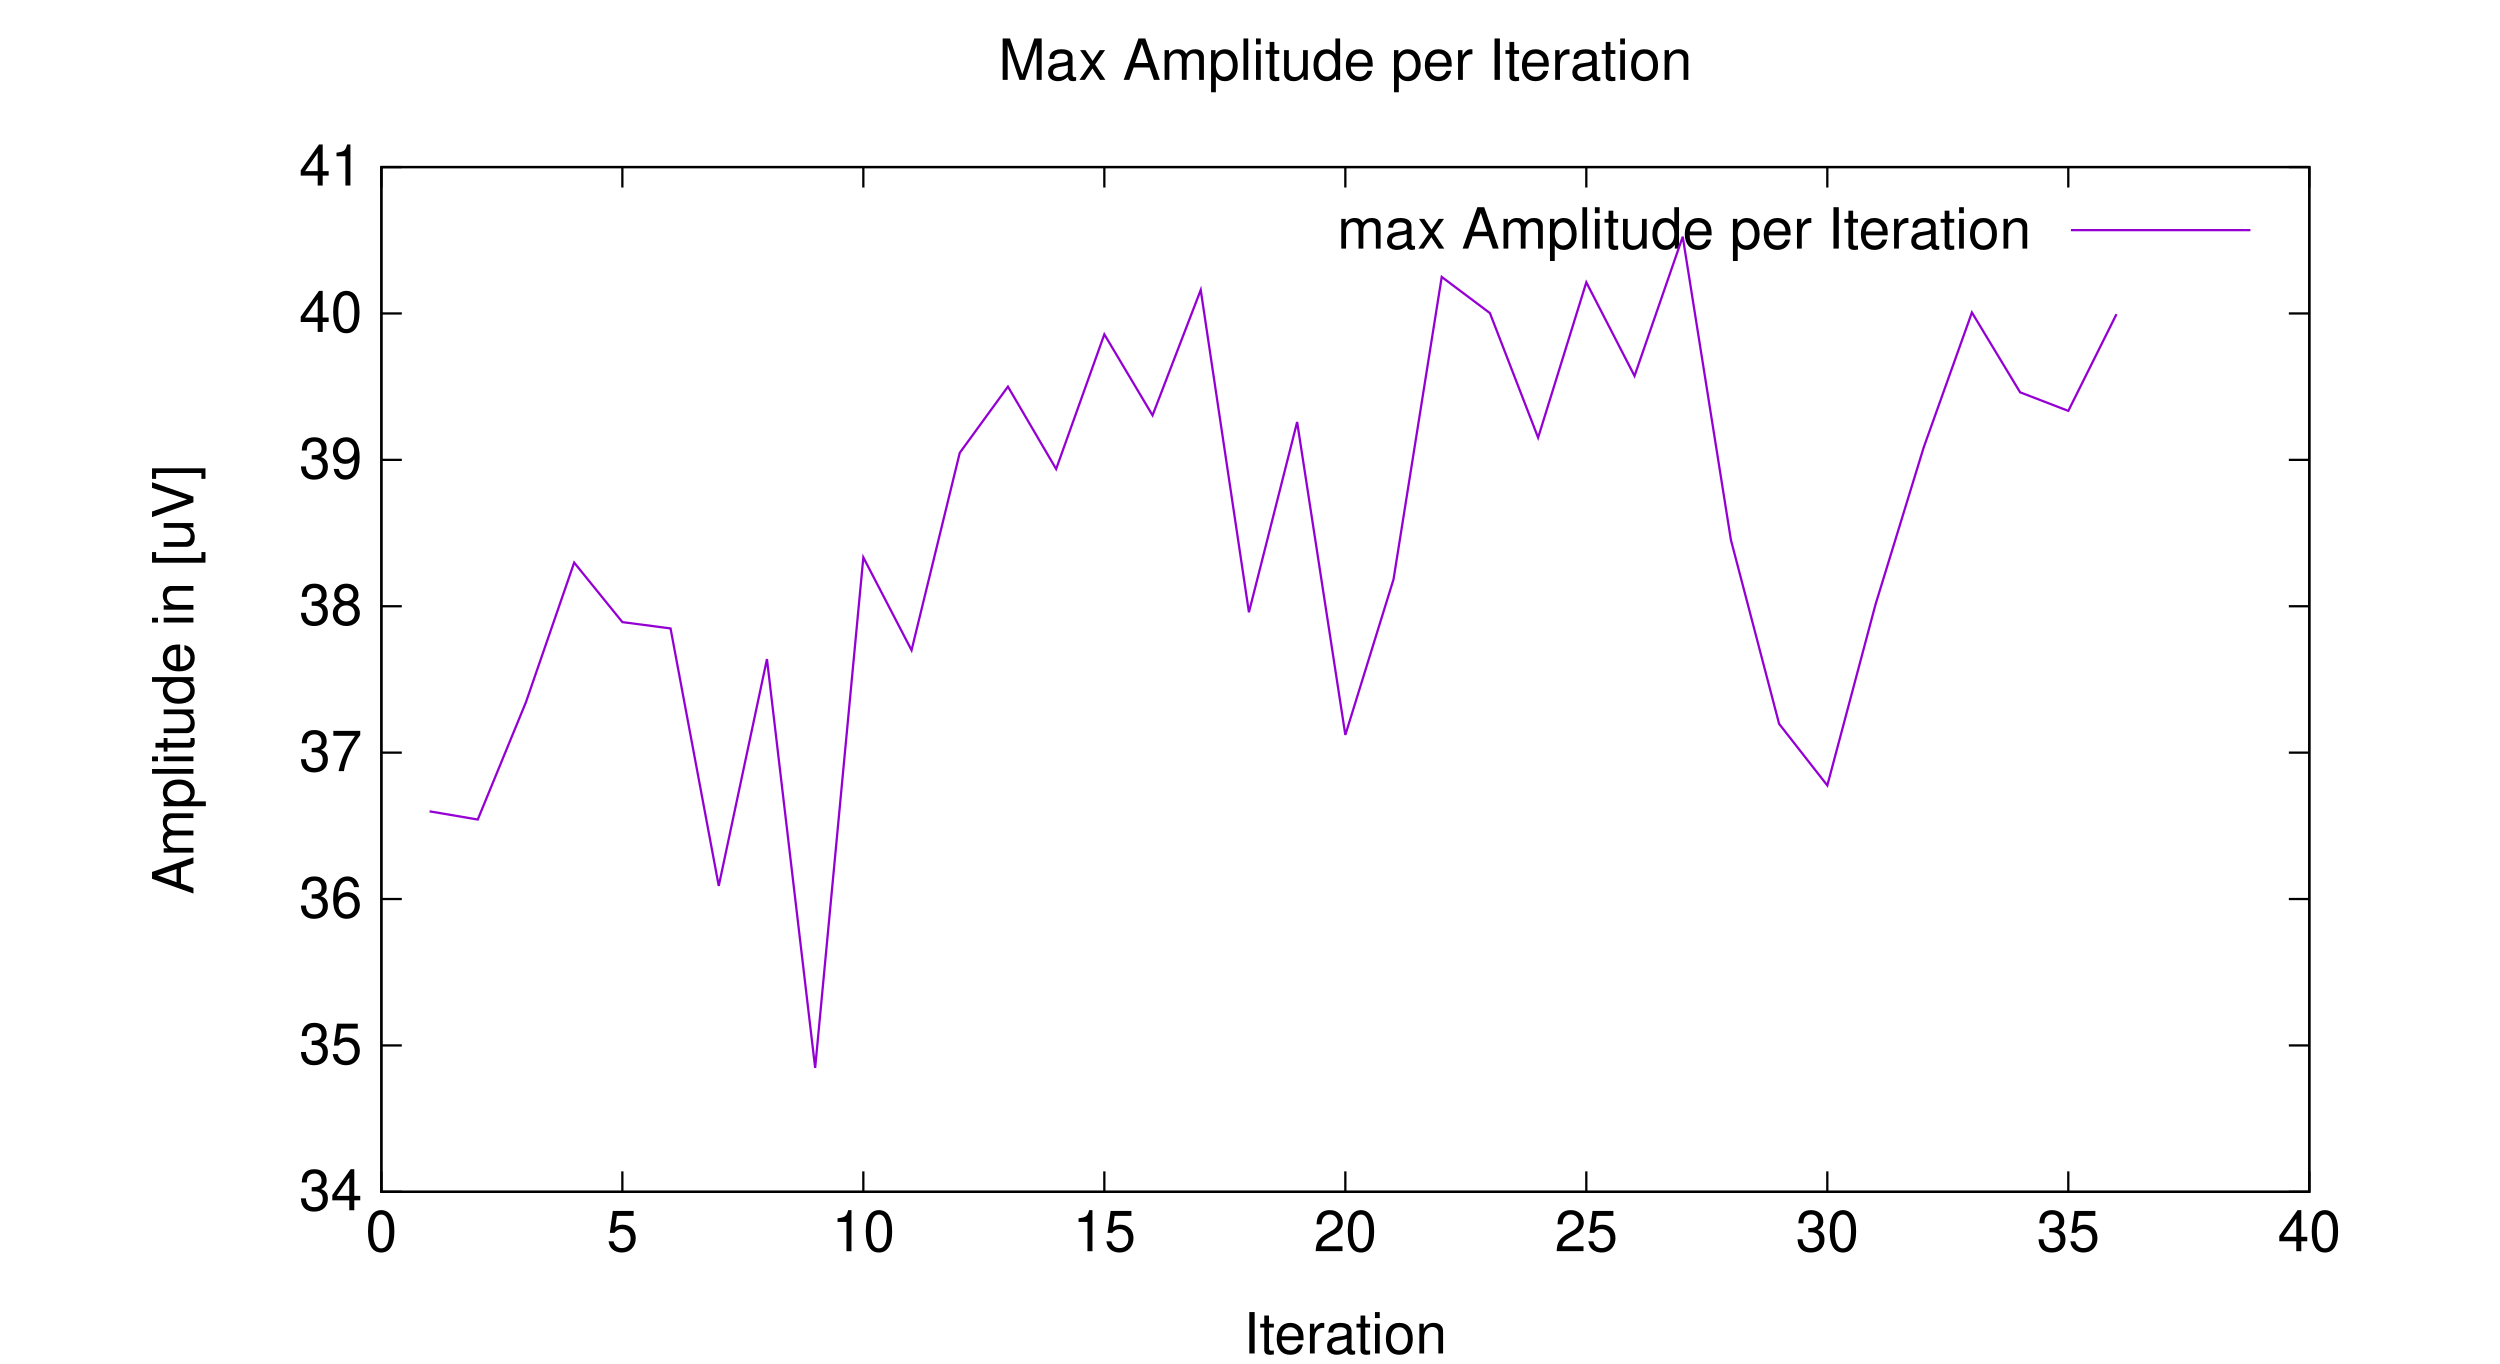
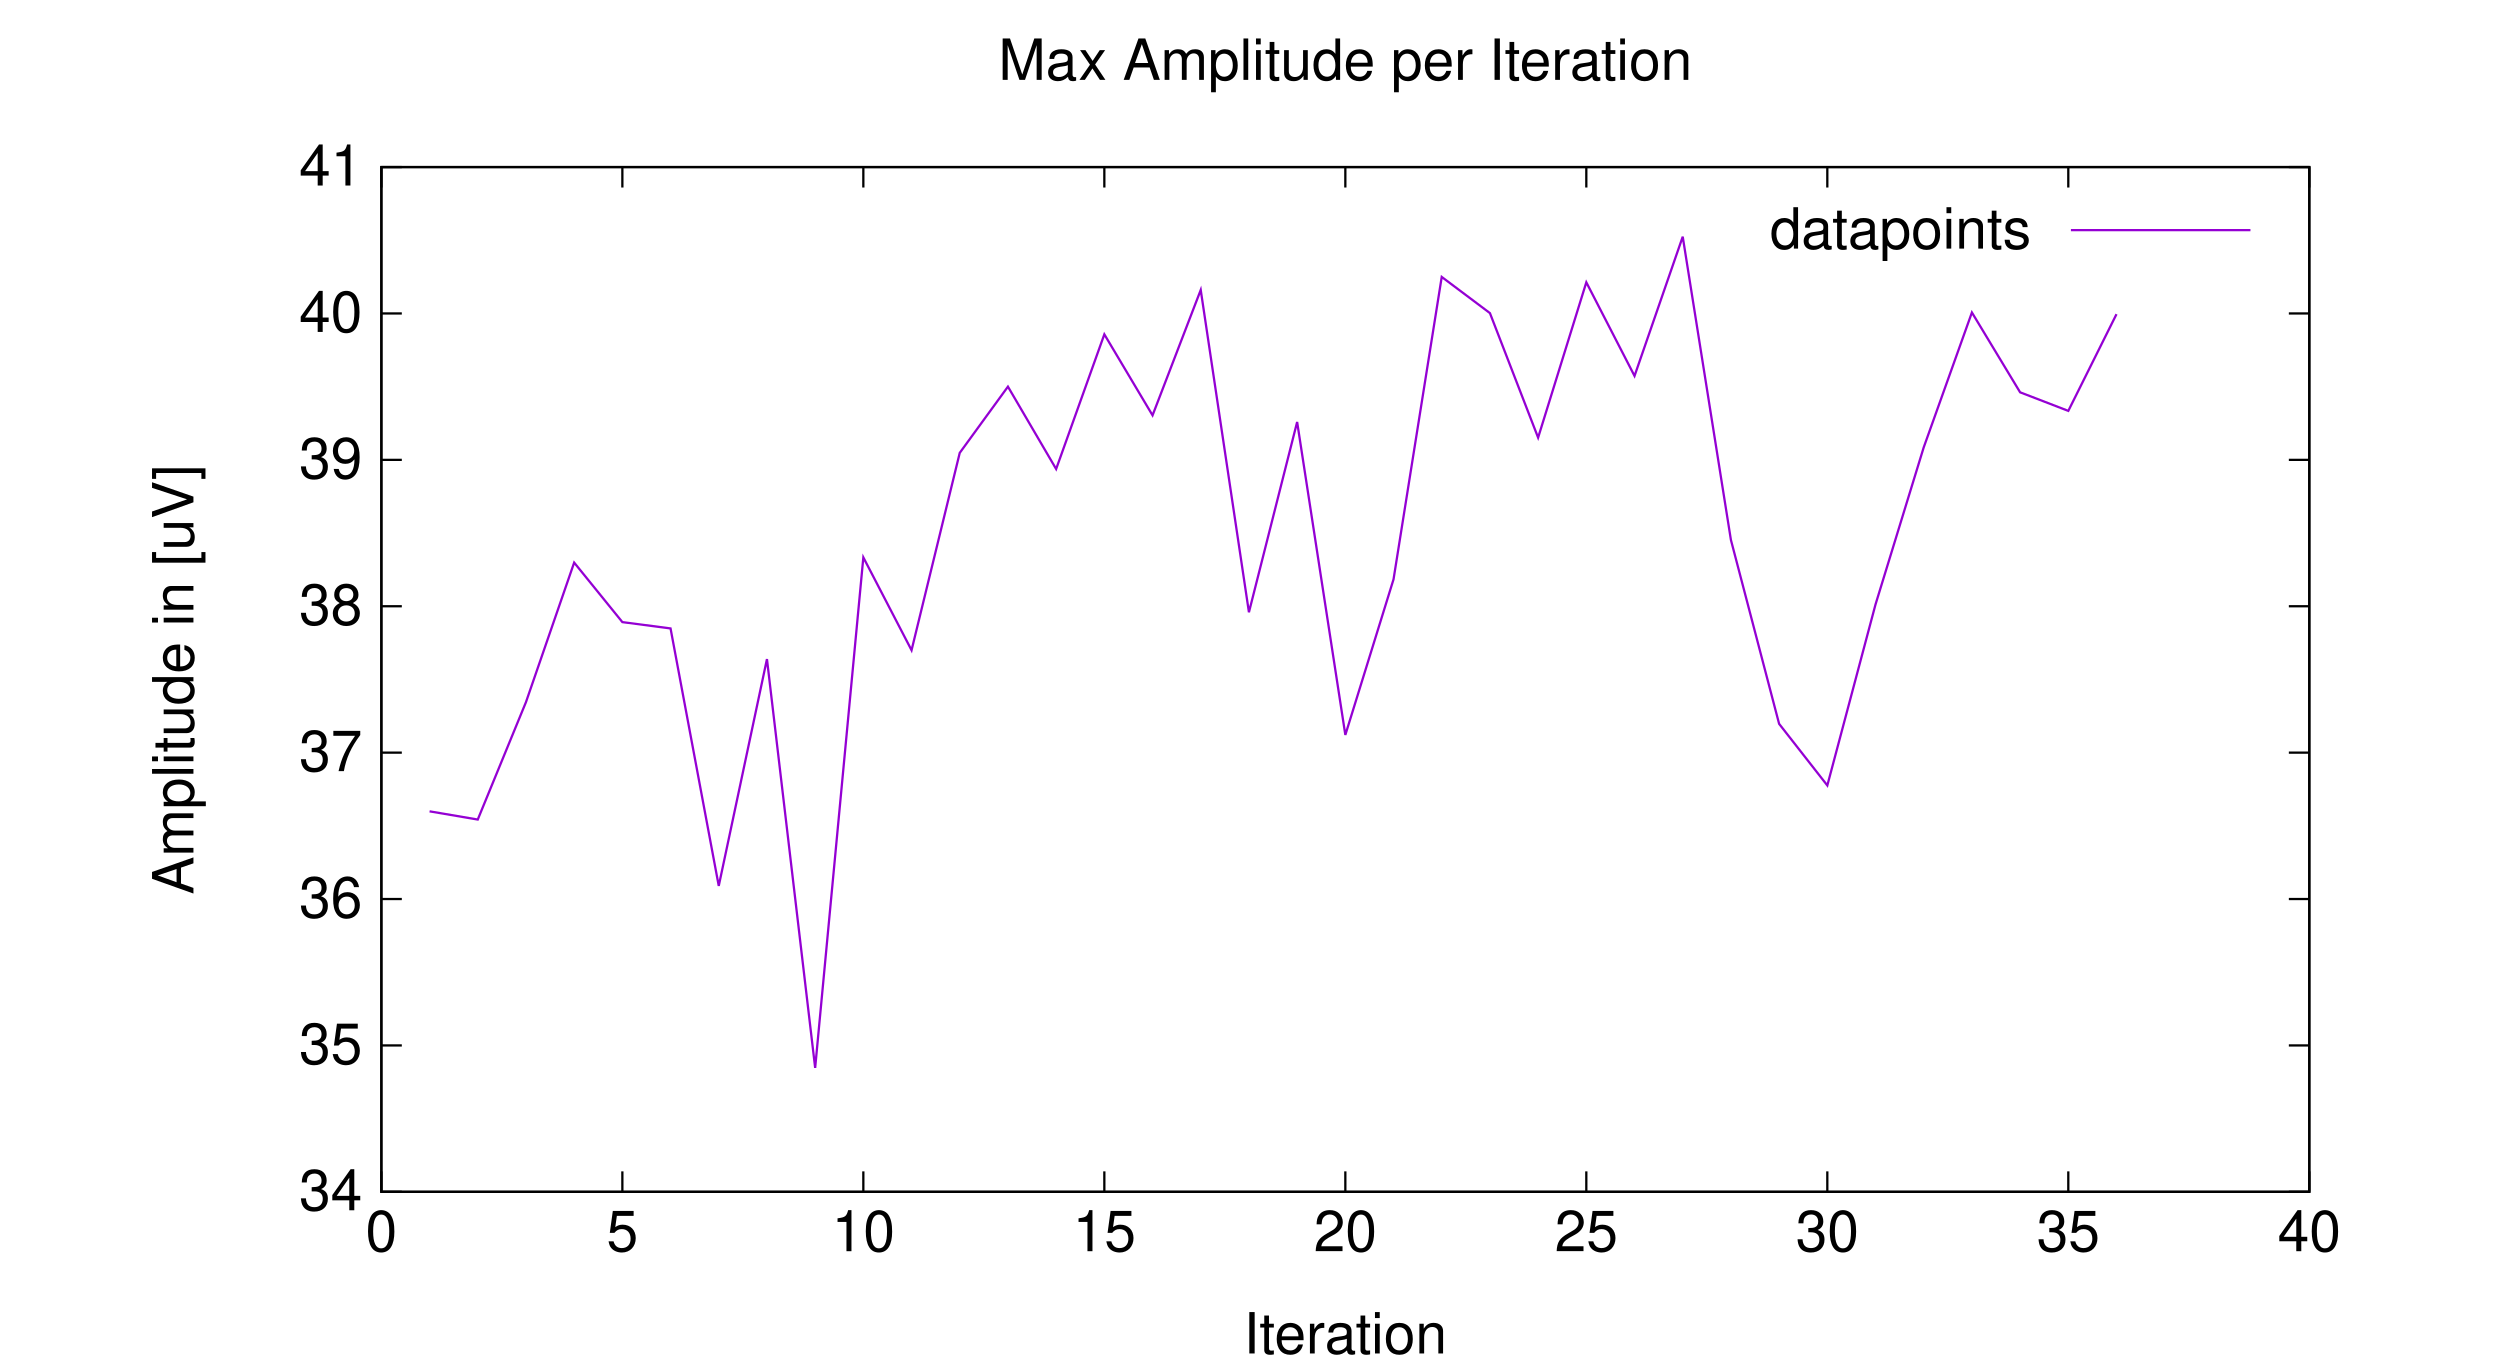
<svg xmlns="http://www.w3.org/2000/svg" xmlns:xlink="http://www.w3.org/1999/xlink" width="1100" height="600" viewBox="0 0 1100 600">
  <g id="gnuplot_canvas">
    <rect x="0" y="0" width="1100" height="600" fill="none" />
    <defs>
      <circle id="gpDot" r="0.5" stroke-width="0.5" stroke="currentColor" />
      <path id="gpPt0" stroke-width="0.222" stroke="currentColor" d="M-1,0 h2 M0,-1 v2" />
      <path id="gpPt1" stroke-width="0.222" stroke="currentColor" d="M-1,-1 L1,1 M1,-1 L-1,1" />
      <path id="gpPt2" stroke-width="0.222" stroke="currentColor" d="M-1,0 L1,0 M0,-1 L0,1 M-1,-1 L1,1 M-1,1 L1,-1" />
      <rect id="gpPt3" stroke-width="0.222" stroke="currentColor" x="-1" y="-1" width="2" height="2" />
      <rect id="gpPt4" stroke-width="0.222" stroke="currentColor" fill="currentColor" x="-1" y="-1" width="2" height="2" />
      <circle id="gpPt5" stroke-width="0.222" stroke="currentColor" cx="0" cy="0" r="1" />
      <use xlink:href="#gpPt5" id="gpPt6" fill="currentColor" stroke="none" />
      <path id="gpPt7" stroke-width="0.222" stroke="currentColor" d="M0,-1.33 L-1.33,0.67 L1.33,0.67 z" />
      <use xlink:href="#gpPt7" id="gpPt8" fill="currentColor" stroke="none" />
      <use xlink:href="#gpPt7" id="gpPt9" stroke="currentColor" transform="rotate(180)" />
      <use xlink:href="#gpPt9" id="gpPt10" fill="currentColor" stroke="none" />
      <use xlink:href="#gpPt3" id="gpPt11" stroke="currentColor" transform="rotate(45)" />
      <use xlink:href="#gpPt11" id="gpPt12" fill="currentColor" stroke="none" />
      <path id="gpPt13" stroke-width="0.222" stroke="currentColor" d="M0,1.330 L1.265,0.411 L0.782,-1.067 L-0.782,-1.076 L-1.265,0.411 z" />
      <use xlink:href="#gpPt13" id="gpPt14" fill="currentColor" stroke="none" />
      <filter id="textbox" filterUnits="objectBoundingBox" x="0" y="0" height="1" width="1">
        <feFlood flood-color="white" flood-opacity="1" result="bgnd" />
        <feComposite in="SourceGraphic" in2="bgnd" operator="atop" />
      </filter>
      <filter id="greybox" filterUnits="objectBoundingBox" x="0" y="0" height="1" width="1">
        <feFlood flood-color="lightgrey" flood-opacity="1" result="grey" />
        <feComposite in="SourceGraphic" in2="grey" operator="atop" />
      </filter>
    </defs>
    <g fill="none" color="white" stroke="currentColor" stroke-width="1.00" stroke-linecap="butt" stroke-linejoin="miter">
</g>
    <g fill="none" color="black" stroke="currentColor" stroke-width="1.00" stroke-linecap="butt" stroke-linejoin="miter">
      <path stroke="black" d="M167.80,524.40 L176.80,524.40 M1016.09,524.40 L1007.09,524.40  " />
      <g transform="translate(159.41,532.53)" stroke="none" fill="black" font-family="Helvetica" font-size="25.00" text-anchor="end">
        <text>
          <tspan font-family="Helvetica"> 34</tspan>
        </text>
      </g>
    </g>
    <g fill="none" color="black" stroke="currentColor" stroke-width="1.00" stroke-linecap="butt" stroke-linejoin="miter">
      <path stroke="black" d="M167.80,459.99 L176.80,459.99 M1016.09,459.99 L1007.09,459.99  " />
      <g transform="translate(159.41,468.12)" stroke="none" fill="black" font-family="Helvetica" font-size="25.00" text-anchor="end">
        <text>
          <tspan font-family="Helvetica"> 35</tspan>
        </text>
      </g>
    </g>
    <g fill="none" color="black" stroke="currentColor" stroke-width="1.00" stroke-linecap="butt" stroke-linejoin="miter">
      <path stroke="black" d="M167.80,395.57 L176.80,395.57 M1016.09,395.57 L1007.09,395.57  " />
      <g transform="translate(159.41,403.70)" stroke="none" fill="black" font-family="Helvetica" font-size="25.00" text-anchor="end">
        <text>
          <tspan font-family="Helvetica"> 36</tspan>
        </text>
      </g>
    </g>
    <g fill="none" color="black" stroke="currentColor" stroke-width="1.00" stroke-linecap="butt" stroke-linejoin="miter">
      <path stroke="black" d="M167.80,331.16 L176.80,331.16 M1016.09,331.16 L1007.09,331.16  " />
      <g transform="translate(159.41,339.29)" stroke="none" fill="black" font-family="Helvetica" font-size="25.00" text-anchor="end">
        <text>
          <tspan font-family="Helvetica"> 37</tspan>
        </text>
      </g>
    </g>
    <g fill="none" color="black" stroke="currentColor" stroke-width="1.00" stroke-linecap="butt" stroke-linejoin="miter">
      <path stroke="black" d="M167.80,266.75 L176.80,266.75 M1016.09,266.75 L1007.09,266.75  " />
      <g transform="translate(159.41,274.88)" stroke="none" fill="black" font-family="Helvetica" font-size="25.00" text-anchor="end">
        <text>
          <tspan font-family="Helvetica"> 38</tspan>
        </text>
      </g>
    </g>
    <g fill="none" color="black" stroke="currentColor" stroke-width="1.00" stroke-linecap="butt" stroke-linejoin="miter">
      <path stroke="black" d="M167.80,202.34 L176.80,202.34 M1016.09,202.34 L1007.09,202.34  " />
      <g transform="translate(159.41,210.47)" stroke="none" fill="black" font-family="Helvetica" font-size="25.00" text-anchor="end">
        <text>
          <tspan font-family="Helvetica"> 39</tspan>
        </text>
      </g>
    </g>
    <g fill="none" color="black" stroke="currentColor" stroke-width="1.00" stroke-linecap="butt" stroke-linejoin="miter">
      <path stroke="black" d="M167.80,137.92 L176.80,137.92 M1016.09,137.92 L1007.09,137.92  " />
      <g transform="translate(159.41,146.05)" stroke="none" fill="black" font-family="Helvetica" font-size="25.00" text-anchor="end">
        <text>
          <tspan font-family="Helvetica"> 40</tspan>
        </text>
      </g>
    </g>
    <g fill="none" color="black" stroke="currentColor" stroke-width="1.00" stroke-linecap="butt" stroke-linejoin="miter">
      <path stroke="black" d="M167.80,73.51 L176.80,73.51 M1016.09,73.51 L1007.09,73.51  " />
      <g transform="translate(159.41,81.64)" stroke="none" fill="black" font-family="Helvetica" font-size="25.00" text-anchor="end">
        <text>
          <tspan font-family="Helvetica"> 41</tspan>
        </text>
      </g>
    </g>
    <g fill="none" color="black" stroke="currentColor" stroke-width="1.00" stroke-linecap="butt" stroke-linejoin="miter">
      <path stroke="black" d="M167.80,524.40 L167.80,515.40 M167.80,73.51 L167.80,82.51  " />
      <g transform="translate(167.80,550.53)" stroke="none" fill="black" font-family="Helvetica" font-size="25.00" text-anchor="middle">
        <text>
          <tspan font-family="Helvetica"> 0</tspan>
        </text>
      </g>
    </g>
    <g fill="none" color="black" stroke="currentColor" stroke-width="1.00" stroke-linecap="butt" stroke-linejoin="miter">
      <path stroke="black" d="M273.84,524.40 L273.84,515.40 M273.84,73.51 L273.84,82.51  " />
      <g transform="translate(273.84,550.53)" stroke="none" fill="black" font-family="Helvetica" font-size="25.00" text-anchor="middle">
        <text>
          <tspan font-family="Helvetica"> 5</tspan>
        </text>
      </g>
    </g>
    <g fill="none" color="black" stroke="currentColor" stroke-width="1.00" stroke-linecap="butt" stroke-linejoin="miter">
      <path stroke="black" d="M379.87,524.40 L379.87,515.40 M379.87,73.51 L379.87,82.51  " />
      <g transform="translate(379.87,550.53)" stroke="none" fill="black" font-family="Helvetica" font-size="25.00" text-anchor="middle">
        <text>
          <tspan font-family="Helvetica"> 10</tspan>
        </text>
      </g>
    </g>
    <g fill="none" color="black" stroke="currentColor" stroke-width="1.00" stroke-linecap="butt" stroke-linejoin="miter">
      <path stroke="black" d="M485.91,524.40 L485.91,515.40 M485.91,73.51 L485.91,82.51  " />
      <g transform="translate(485.91,550.53)" stroke="none" fill="black" font-family="Helvetica" font-size="25.00" text-anchor="middle">
        <text>
          <tspan font-family="Helvetica"> 15</tspan>
        </text>
      </g>
    </g>
    <g fill="none" color="black" stroke="currentColor" stroke-width="1.00" stroke-linecap="butt" stroke-linejoin="miter">
      <path stroke="black" d="M591.95,524.40 L591.95,515.40 M591.95,73.51 L591.95,82.51  " />
      <g transform="translate(591.95,550.53)" stroke="none" fill="black" font-family="Helvetica" font-size="25.00" text-anchor="middle">
        <text>
          <tspan font-family="Helvetica"> 20</tspan>
        </text>
      </g>
    </g>
    <g fill="none" color="black" stroke="currentColor" stroke-width="1.00" stroke-linecap="butt" stroke-linejoin="miter">
      <path stroke="black" d="M697.98,524.40 L697.98,515.40 M697.98,73.51 L697.98,82.51  " />
      <g transform="translate(697.98,550.53)" stroke="none" fill="black" font-family="Helvetica" font-size="25.00" text-anchor="middle">
        <text>
          <tspan font-family="Helvetica"> 25</tspan>
        </text>
      </g>
    </g>
    <g fill="none" color="black" stroke="currentColor" stroke-width="1.00" stroke-linecap="butt" stroke-linejoin="miter">
      <path stroke="black" d="M804.02,524.40 L804.02,515.40 M804.02,73.51 L804.02,82.51  " />
      <g transform="translate(804.02,550.53)" stroke="none" fill="black" font-family="Helvetica" font-size="25.00" text-anchor="middle">
        <text>
          <tspan font-family="Helvetica"> 30</tspan>
        </text>
      </g>
    </g>
    <g fill="none" color="black" stroke="currentColor" stroke-width="1.00" stroke-linecap="butt" stroke-linejoin="miter">
      <path stroke="black" d="M910.05,524.40 L910.05,515.40 M910.05,73.51 L910.05,82.51  " />
      <g transform="translate(910.05,550.53)" stroke="none" fill="black" font-family="Helvetica" font-size="25.00" text-anchor="middle">
        <text>
          <tspan font-family="Helvetica"> 35</tspan>
        </text>
      </g>
    </g>
    <g fill="none" color="black" stroke="currentColor" stroke-width="1.00" stroke-linecap="butt" stroke-linejoin="miter">
      <path stroke="black" d="M1016.09,524.40 L1016.09,515.40 M1016.09,73.51 L1016.09,82.51  " />
      <g transform="translate(1016.09,550.53)" stroke="none" fill="black" font-family="Helvetica" font-size="25.00" text-anchor="middle">
        <text>
          <tspan font-family="Helvetica"> 40</tspan>
        </text>
      </g>
    </g>
    <g fill="none" color="black" stroke="currentColor" stroke-width="1.00" stroke-linecap="butt" stroke-linejoin="miter">
</g>
    <g fill="none" color="black" stroke="currentColor" stroke-width="1.00" stroke-linecap="butt" stroke-linejoin="miter">
      <path stroke="black" d="M167.80,73.51 L167.80,524.40 L1016.09,524.40 L1016.09,73.51 L167.80,73.51 Z  " />
    </g>
    <g fill="none" color="black" stroke="currentColor" stroke-width="1.00" stroke-linecap="butt" stroke-linejoin="miter">
      <g transform="translate(85.11,298.96) rotate(270)" stroke="none" fill="black" font-family="Helvetica" font-size="25.00" text-anchor="middle">
        <text>
          <tspan font-family="Helvetica">Amplitude in [uV]</tspan>
        </text>
      </g>
    </g>
    <g fill="none" color="black" stroke="currentColor" stroke-width="1.00" stroke-linecap="butt" stroke-linejoin="miter">
      <g transform="translate(591.94,595.53)" stroke="none" fill="black" font-family="Helvetica" font-size="25.00" text-anchor="middle">
        <text>
          <tspan font-family="Helvetica">Iteration</tspan>
        </text>
      </g>
    </g>
    <g fill="none" color="black" stroke="currentColor" stroke-width="1.00" stroke-linecap="butt" stroke-linejoin="miter">
</g>
    <g id="gnuplot_plot_1">
      <g fill="none" color="black" stroke="currentColor" stroke-width="1.00" stroke-linecap="butt" stroke-linejoin="miter">
        <g transform="translate(893.70,109.39)" stroke="none" fill="black" font-family="Helvetica" font-size="25.00" text-anchor="end">
          <text>
-             <tspan font-family="Helvetica">max Amplitude per Iteration</tspan>
+             <tspan font-family="Helvetica">datapoints</tspan>
          </text>
        </g>
      </g>
      <g fill="none" color="black" stroke="currentColor" stroke-width="1.00" stroke-linecap="butt" stroke-linejoin="miter">
        <path stroke="rgb(148,   0, 211)" d="M911.20,101.26 L990.20,101.26 M189.01,356.99 L210.21,360.60 L231.42,308.95 L252.63,247.54 L273.84,273.73 L295.04,276.51   L316.25,389.80 L337.46,290.00 L358.67,469.86 L379.87,245.25 L401.08,286.10 L422.29,199.25 L443.49,170.12 L464.70,206.37   L485.91,147.11 L507.12,182.75 L528.32,127.58 L549.53,269.40 L570.74,185.67 L591.95,323.37 L613.15,254.92 L634.36,121.85   L655.57,137.77 L676.77,192.56 L697.98,124.22 L719.19,165.41 L740.40,104.14 L761.60,237.56 L782.81,318.49 L804.02,345.60   L825.22,265.98 L846.43,196.86 L867.64,137.49 L888.85,172.62 L910.05,180.79 L931.26,138.23  " />
      </g>
    </g>
    <g fill="none" color="white" stroke="rgb(148,   0, 211)" stroke-width="2.00" stroke-linecap="butt" stroke-linejoin="miter">
</g>
    <g fill="none" color="black" stroke="currentColor" stroke-width="2.00" stroke-linecap="butt" stroke-linejoin="miter">
</g>
    <g fill="none" color="black" stroke="black" stroke-width="1.00" stroke-linecap="butt" stroke-linejoin="miter">
</g>
    <g fill="none" color="black" stroke="currentColor" stroke-width="1.00" stroke-linecap="butt" stroke-linejoin="miter">
      <path stroke="black" d="M167.80,73.51 L167.80,524.40 L1016.09,524.40 L1016.09,73.51 L167.80,73.51 Z  " />
    </g>
    <g fill="none" color="black" stroke="currentColor" stroke-width="1.00" stroke-linecap="butt" stroke-linejoin="miter">
      <g transform="translate(591.94,35.14)" stroke="none" fill="black" font-family="Helvetica" font-size="25.00" text-anchor="middle">
        <text>
          <tspan font-family="Helvetica">Max Amplitude per Iteration</tspan>
        </text>
      </g>
    </g>
    <g fill="none" color="black" stroke="currentColor" stroke-width="1.00" stroke-linecap="butt" stroke-linejoin="miter">
</g>
  </g>
</svg>
